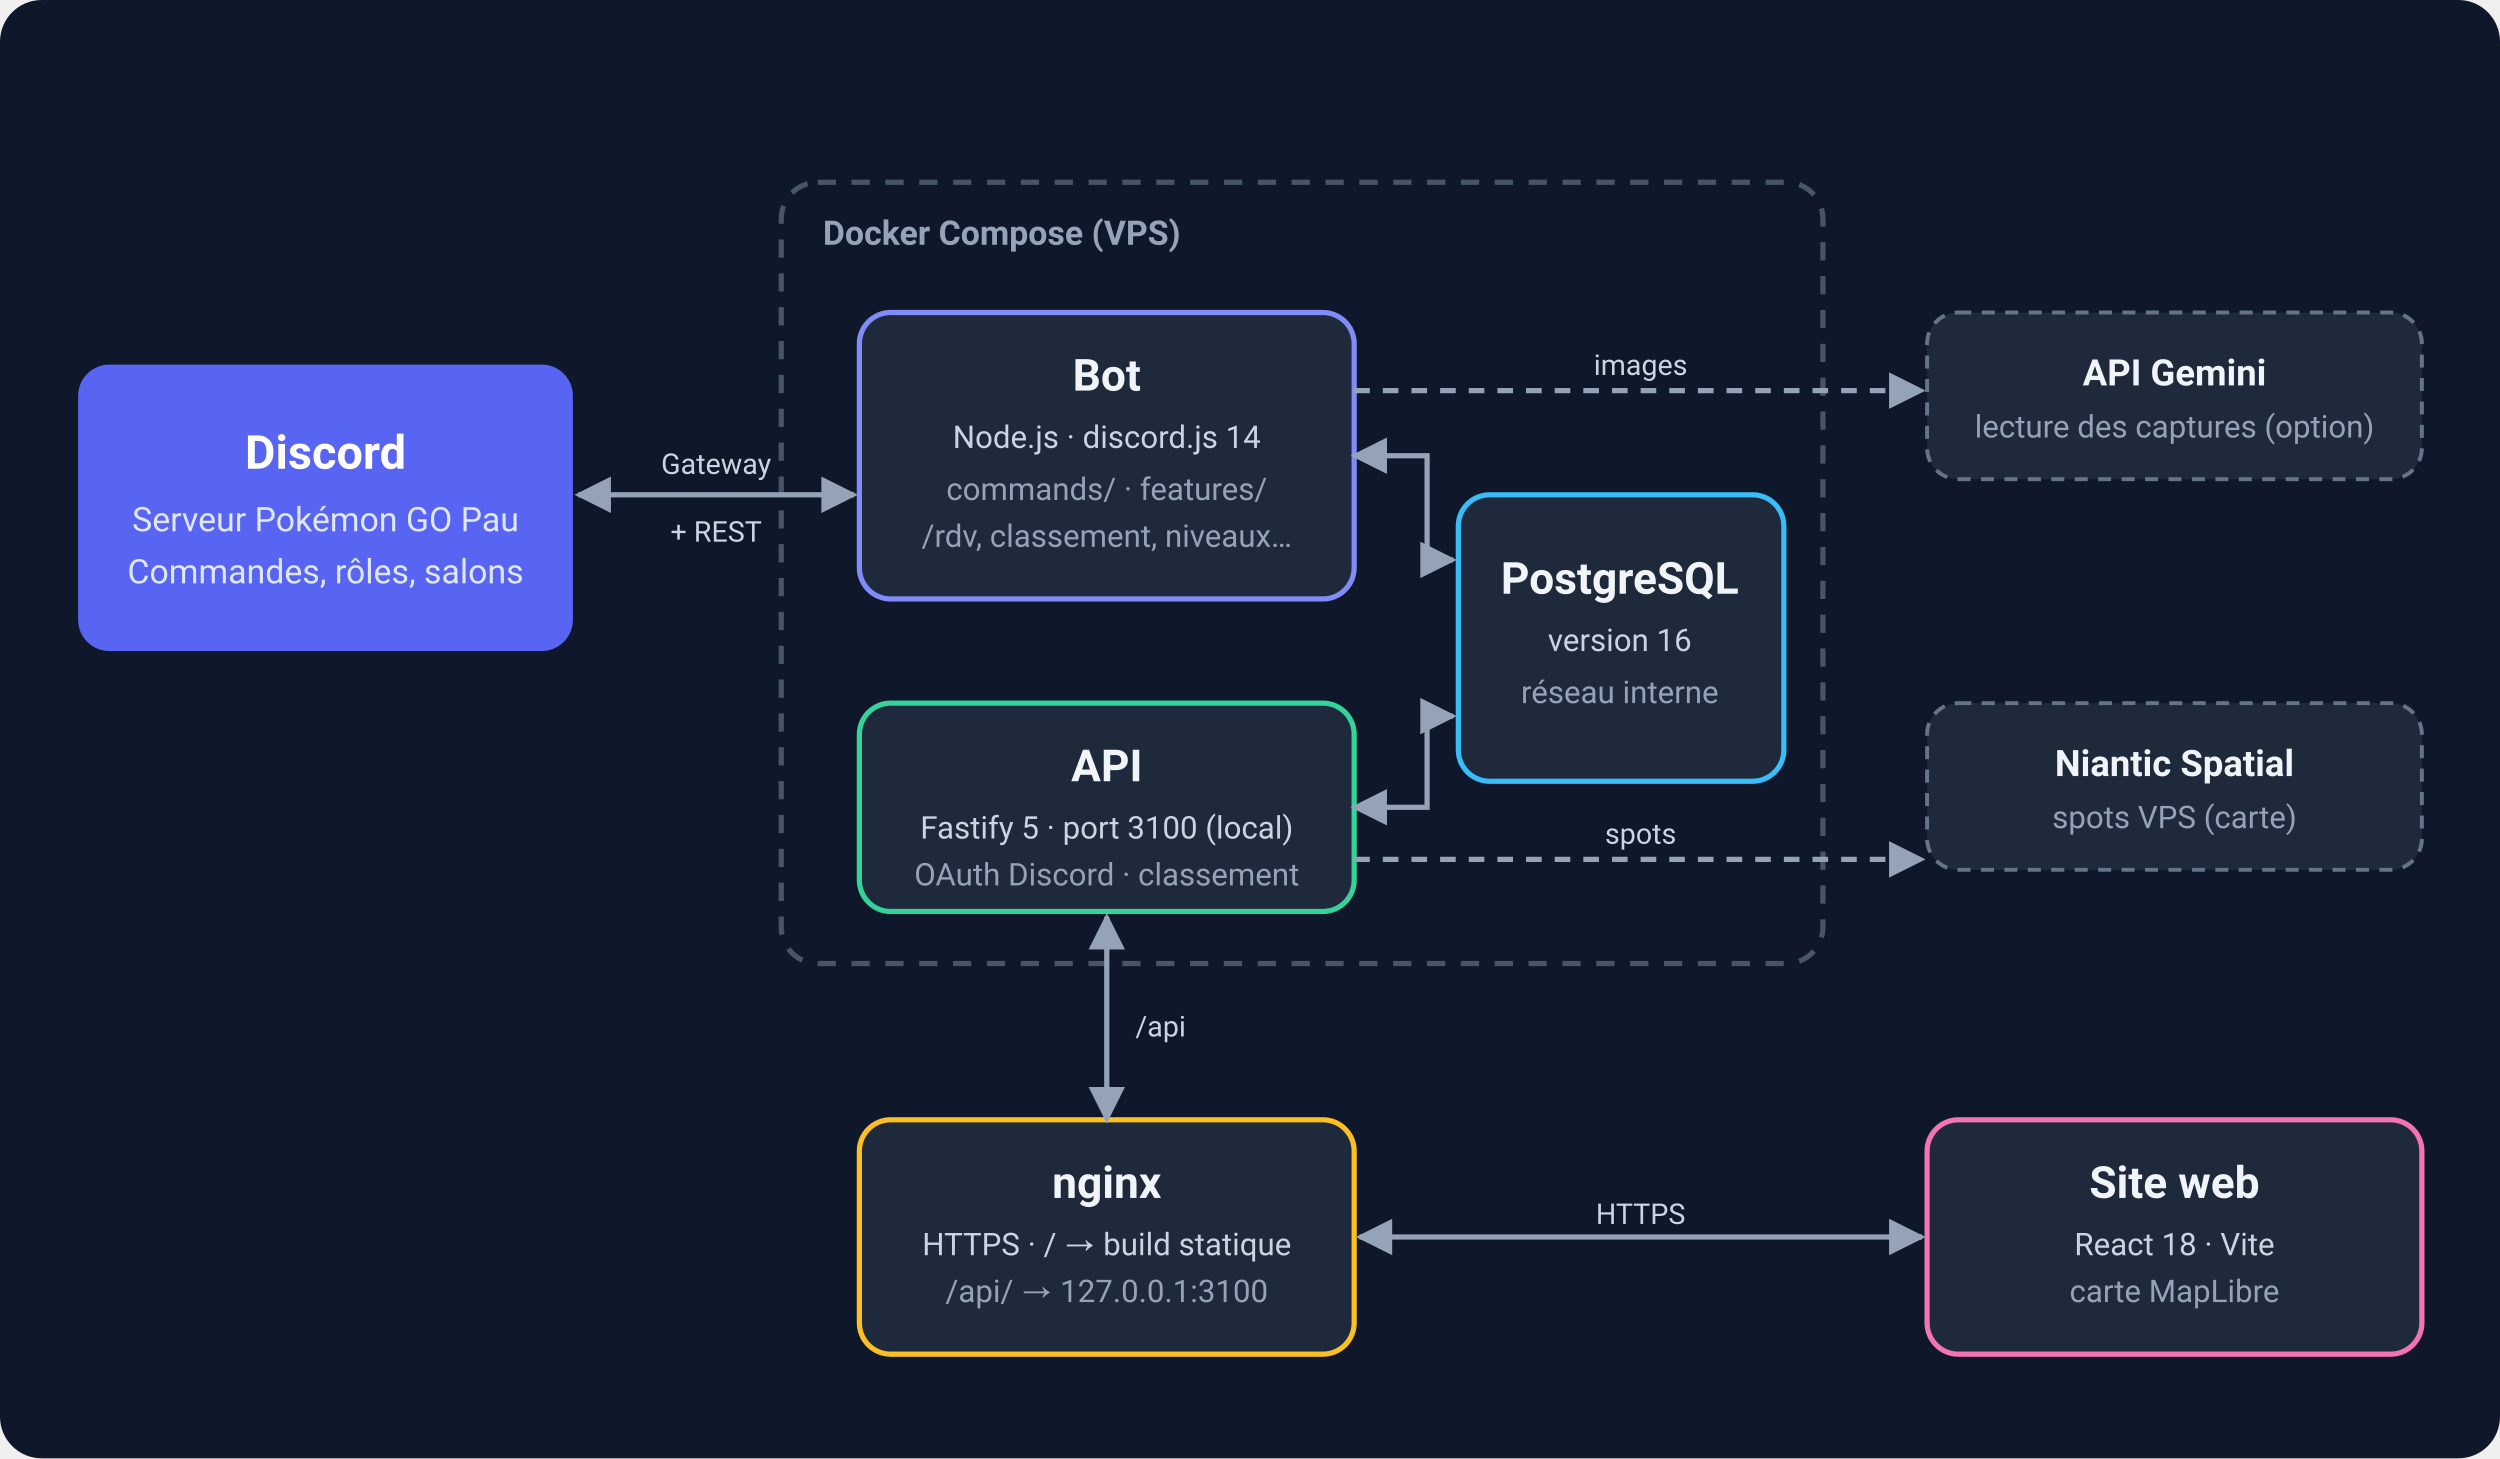
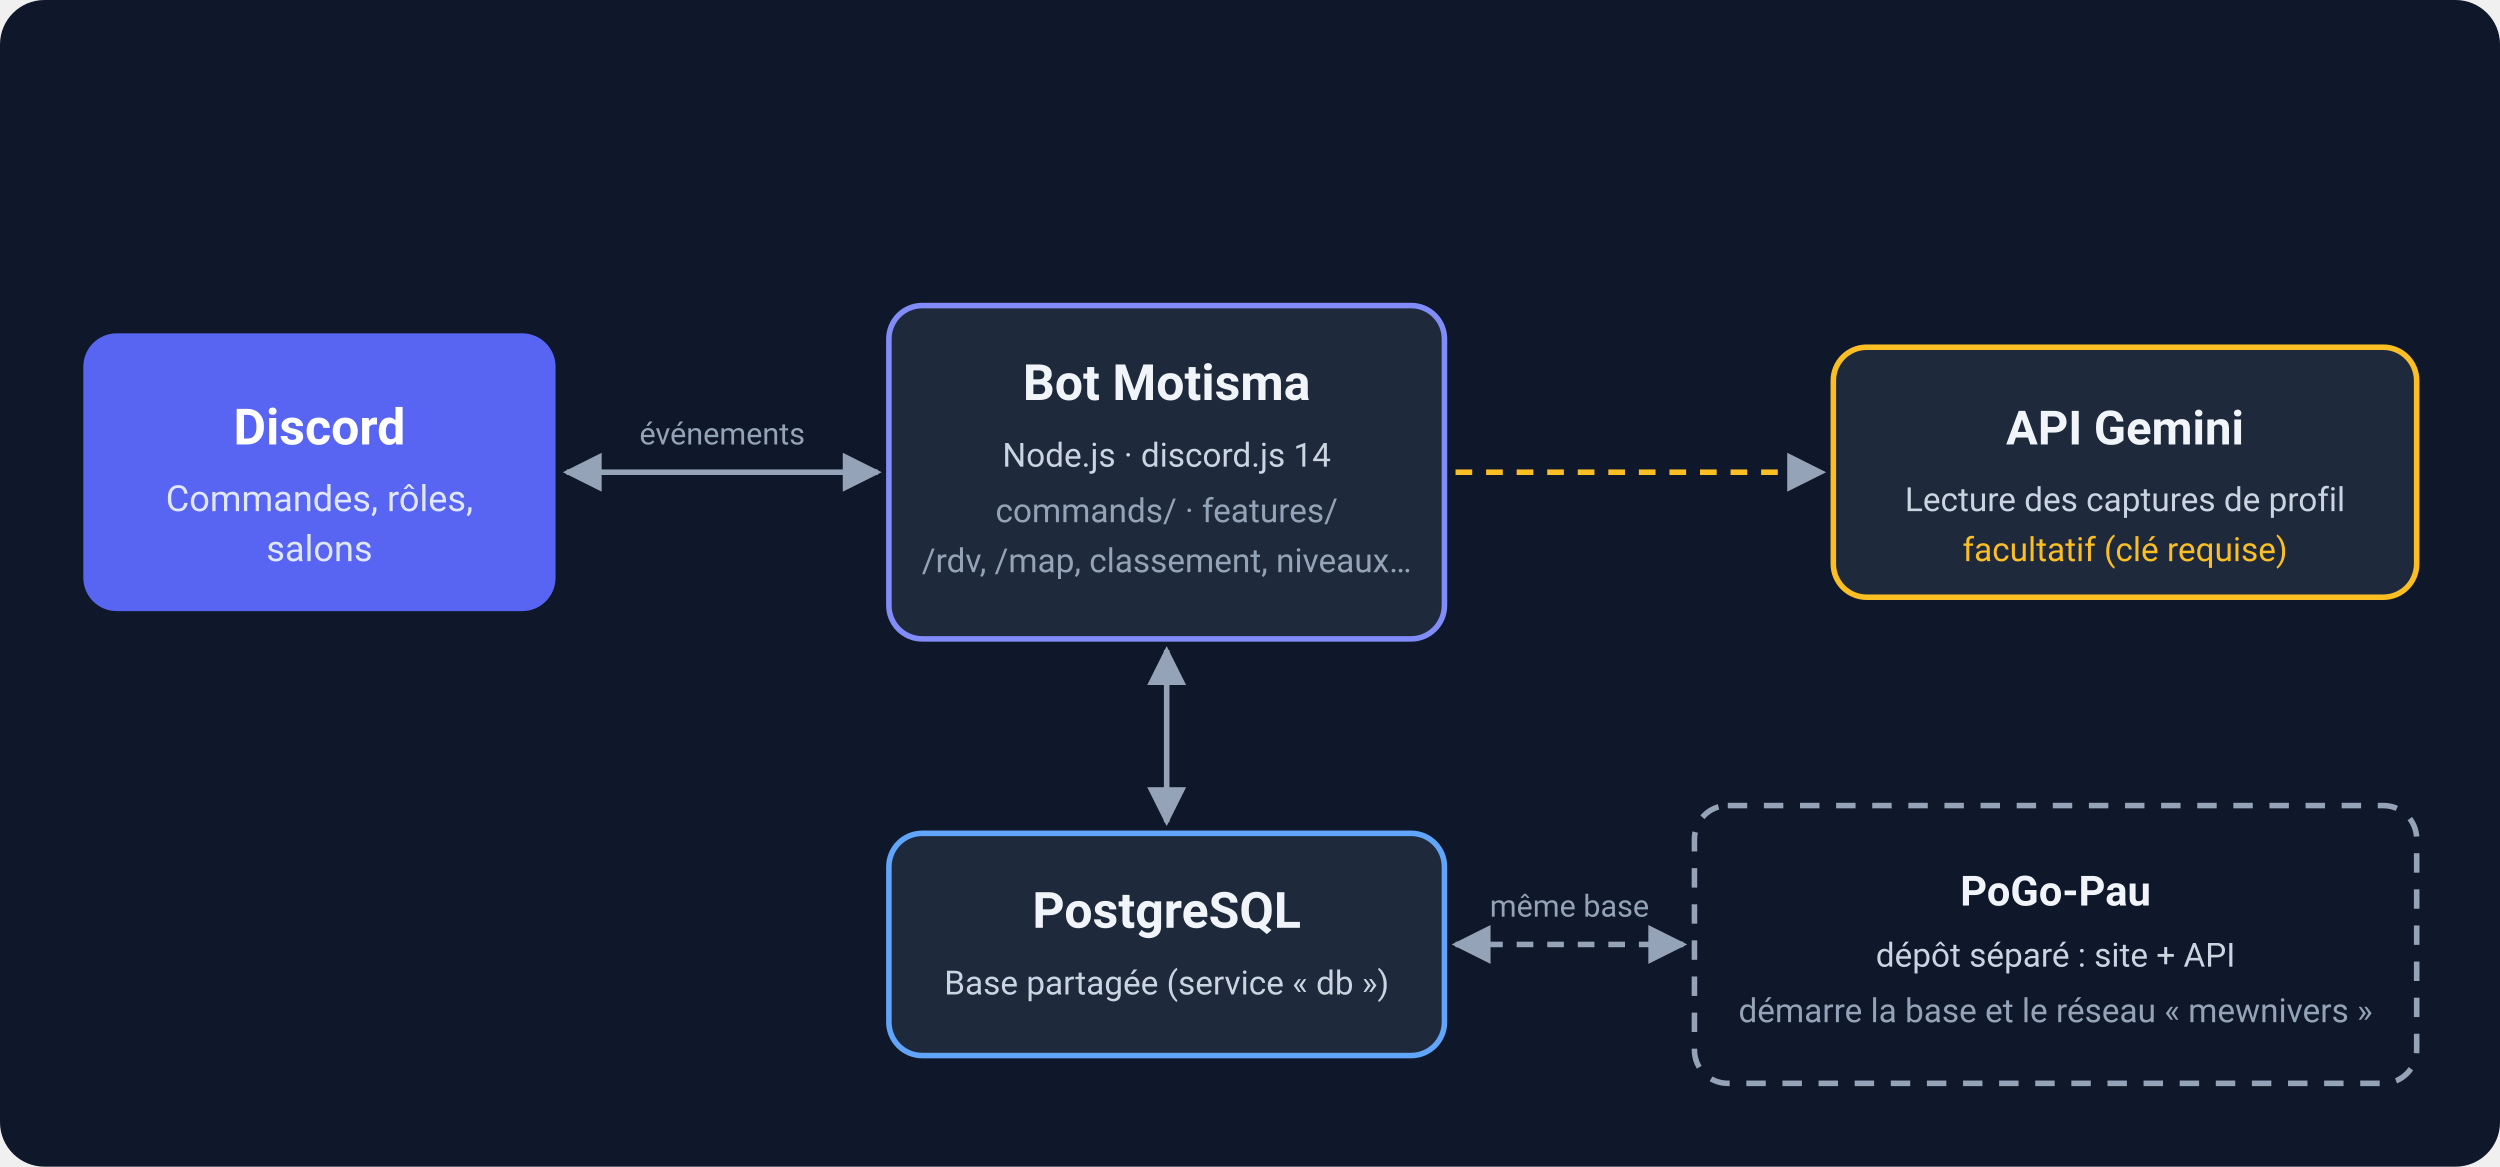
- <svg xmlns="http://www.w3.org/2000/svg" viewBox="0 0 960 560" width="960" height="560" role="img" aria-labelledby="t d" font-family="system-ui, -apple-system, 'Segoe UI', Roboto, Helvetica, Arial, sans-serif">
+ <svg xmlns="http://www.w3.org/2000/svg" viewBox="0 0 900 420" width="900" height="420" role="img" aria-labelledby="t d" font-family="system-ui, -apple-system, 'Segoe UI', Roboto, Helvetica, Arial, sans-serif">
  <defs>
    <marker id="a" viewBox="0 0 10 10" refX="9" refY="5" markerWidth="7" markerHeight="7" orient="auto-start-reverse">
      <path d="M0 0 L10 5 L0 10 z" fill="#94a3b8" />
    </marker>
  </defs>
-   <rect width="960" height="560" rx="16" fill="#0f172a" />
-   <rect x="300" y="70" width="400" height="300" rx="14" fill="none" stroke="#475569" stroke-width="2" stroke-dasharray="7 6" />
-   <text x="316" y="94" font-size="13" fill="#94a3b8" font-weight="600">Docker Compose (VPS)</text>
-   <rect x="30" y="140" width="190" height="110" rx="12" fill="#5865f2" />
-   <text x="125" y="180" font-size="18" fill="#ffffff" text-anchor="middle" font-weight="700">Discord</text>
-   <text x="125" y="204" font-size="13" fill="#e0e7ff" text-anchor="middle">Serveur Pokémon GO Pau</text>
-   <text x="125" y="224" font-size="13" fill="#e0e7ff" text-anchor="middle">Commandes, rôles, salons</text>
-   <rect x="330" y="120" width="190" height="110" rx="12" fill="#1e293b" stroke="#818cf8" stroke-width="2" />
-   <text x="425" y="150" font-size="17" fill="#f1f5f9" text-anchor="middle" font-weight="700">Bot</text>
-   <text x="425" y="172" font-size="12" fill="#cbd5e1" text-anchor="middle">Node.js · discord.js 14</text>
-   <text x="425" y="192" font-size="12" fill="#94a3b8" text-anchor="middle">commands/ · features/</text>
-   <text x="425" y="210" font-size="12" fill="#94a3b8" text-anchor="middle">/rdv, classement, niveaux…</text>
-   <rect x="330" y="270" width="190" height="80" rx="12" fill="#1e293b" stroke="#34d399" stroke-width="2" />
-   <text x="425" y="300" font-size="17" fill="#f1f5f9" text-anchor="middle" font-weight="700">API</text>
-   <text x="425" y="322" font-size="12" fill="#cbd5e1" text-anchor="middle">Fastify 5 · port 3100 (local)</text>
-   <text x="425" y="340" font-size="12" fill="#94a3b8" text-anchor="middle">OAuth Discord · classement</text>
-   <rect x="560" y="190" width="125" height="110" rx="12" fill="#1e293b" stroke="#38bdf8" stroke-width="2" />
-   <text x="622" y="228" font-size="17" fill="#f1f5f9" text-anchor="middle" font-weight="700">PostgreSQL</text>
-   <text x="622" y="250" font-size="12" fill="#cbd5e1" text-anchor="middle">version 16</text>
-   <text x="622" y="270" font-size="12" fill="#94a3b8" text-anchor="middle">réseau interne</text>
-   <rect x="330" y="430" width="190" height="90" rx="12" fill="#1e293b" stroke="#fbbf24" stroke-width="2" />
-   <text x="425" y="460" font-size="17" fill="#f1f5f9" text-anchor="middle" font-weight="700">nginx</text>
-   <text x="425" y="482" font-size="12" fill="#cbd5e1" text-anchor="middle">HTTPS · / → build statique</text>
-   <text x="425" y="500" font-size="12" fill="#94a3b8" text-anchor="middle">/api/ → 127.0.0.1:3100</text>
-   <rect x="740" y="430" width="190" height="90" rx="12" fill="#1e293b" stroke="#f472b6" stroke-width="2" />
-   <text x="835" y="460" font-size="17" fill="#f1f5f9" text-anchor="middle" font-weight="700">Site web</text>
-   <text x="835" y="482" font-size="12" fill="#cbd5e1" text-anchor="middle">React 18 · Vite</text>
-   <text x="835" y="500" font-size="12" fill="#94a3b8" text-anchor="middle">carte MapLibre</text>
-   <rect x="740" y="120" width="190" height="64" rx="12" fill="#1e293b" stroke="#64748b" stroke-width="1.5" stroke-dasharray="5 4" />
-   <text x="835" y="148" font-size="14" fill="#f1f5f9" text-anchor="middle" font-weight="600">API Gemini</text>
-   <text x="835" y="168" font-size="12" fill="#94a3b8" text-anchor="middle">lecture des captures (option)</text>
-   <rect x="740" y="270" width="190" height="64" rx="12" fill="#1e293b" stroke="#64748b" stroke-width="1.5" stroke-dasharray="5 4" />
-   <text x="835" y="298" font-size="14" fill="#f1f5f9" text-anchor="middle" font-weight="600">Niantic Spatial</text>
-   <text x="835" y="318" font-size="12" fill="#94a3b8" text-anchor="middle">spots VPS (carte)</text>
-   <g stroke="#94a3b8" stroke-width="2" fill="none" marker-end="url(#a)" marker-start="url(#a)">
-     <path d="M222 190 H328" />
-     <path d="M520 175 H548 V215 H558" />
-     <path d="M520 310 H548 V275 H558" />
-     <path d="M425 430 V352" />
-   </g>
-   <g stroke="#94a3b8" stroke-width="2" fill="none" marker-end="url(#a)">
-     <path d="M520 150 H738" stroke-dasharray="6 5" />
-     <path d="M520 330 H738" stroke-dasharray="6 5" />
-   </g>
-   <g stroke="#94a3b8" stroke-width="2" fill="none" marker-end="url(#a)" marker-start="url(#a)">
-     <path d="M522 475 H738" />
-   </g>
-   <g font-size="11" fill="#cbd5e1">
-     <text x="275" y="182" text-anchor="middle">Gateway</text>
-     <text x="275" y="208" text-anchor="middle">+ REST</text>
-     <text x="630" y="470" text-anchor="middle">HTTPS</text>
-     <text x="436" y="398">/api</text>
-     <text x="630" y="144" text-anchor="middle">images</text>
-     <text x="630" y="324" text-anchor="middle">spots</text>
-   </g>
+   <rect width="900" height="420" rx="16" fill="#0f172a" />
+   <rect x="30" y="120" width="170" height="100" rx="12" fill="#5865f2" />
+   <text x="115" y="160" font-size="18" fill="#ffffff" text-anchor="middle" font-weight="700">Discord</text>
+   <text x="115" y="184" font-size="13" fill="#e0e7ff" text-anchor="middle">Commandes, rôles,</text>
+   <text x="115" y="202" font-size="13" fill="#e0e7ff" text-anchor="middle">salons</text>
+   <rect x="320" y="110" width="200" height="120" rx="12" fill="#1e293b" stroke="#818cf8" stroke-width="2" />
+   <text x="420" y="144" font-size="18" fill="#f1f5f9" text-anchor="middle" font-weight="700">Bot Motisma</text>
+   <text x="420" y="168" font-size="12" fill="#cbd5e1" text-anchor="middle">Node.js · discord.js 14</text>
+   <text x="420" y="188" font-size="12" fill="#94a3b8" text-anchor="middle">commands/ · features/</text>
+   <text x="420" y="206" font-size="12" fill="#94a3b8" text-anchor="middle">/rdv, /map, classement, niveaux…</text>
+   <rect x="320" y="300" width="200" height="80" rx="12" fill="#1e293b" stroke="#60a5fa" stroke-width="2" />
+   <text x="420" y="334" font-size="18" fill="#f1f5f9" text-anchor="middle" font-weight="700">PostgreSQL</text>
+   <text x="420" y="358" font-size="12" fill="#cbd5e1" text-anchor="middle">Base partagée (service « db »)</text>
+   <rect x="660" y="125" width="210" height="90" rx="12" fill="#1e293b" stroke="#fbbf24" stroke-width="2" />
+   <text x="765" y="160" font-size="17" fill="#f1f5f9" text-anchor="middle" font-weight="700">API Gemini</text>
+   <text x="765" y="184" font-size="12" fill="#cbd5e1" text-anchor="middle">Lecture des captures de profil</text>
+   <text x="765" y="202" font-size="12" fill="#fbbf24" text-anchor="middle">facultatif (clé requise)</text>
+   <rect x="610" y="290" width="260" height="100" rx="12" fill="none" stroke="#94a3b8" stroke-width="2" stroke-dasharray="7 6" />
+   <text x="740" y="326" font-size="15" fill="#f1f5f9" text-anchor="middle" font-weight="700">PoGo-Pau</text>
+   <text x="740" y="348" font-size="12" fill="#cbd5e1" text-anchor="middle">dépôt séparé : site + API</text>
+   <text x="740" y="368" font-size="12" fill="#94a3b8" text-anchor="middle">démarre la base et le réseau « mewnivers »</text>
+   <line x1="204" y1="170" x2="316" y2="170" stroke="#94a3b8" stroke-width="2" marker-start="url(#a)" marker-end="url(#a)" />
+   <line x1="420" y1="234" x2="420" y2="296" stroke="#94a3b8" stroke-width="2" marker-start="url(#a)" marker-end="url(#a)" />
+   <line x1="524" y1="170" x2="656" y2="170" stroke="#fbbf24" stroke-width="2" stroke-dasharray="6 5" marker-end="url(#a)" />
+   <line x1="524" y1="340" x2="606" y2="340" stroke="#94a3b8" stroke-width="2" stroke-dasharray="6 5" marker-start="url(#a)" marker-end="url(#a)" />
+   <text x="565" y="330" font-size="11" fill="#94a3b8" text-anchor="middle">même base</text>
+   <text x="260" y="160" font-size="11" fill="#94a3b8" text-anchor="middle">événements</text>
</svg>
